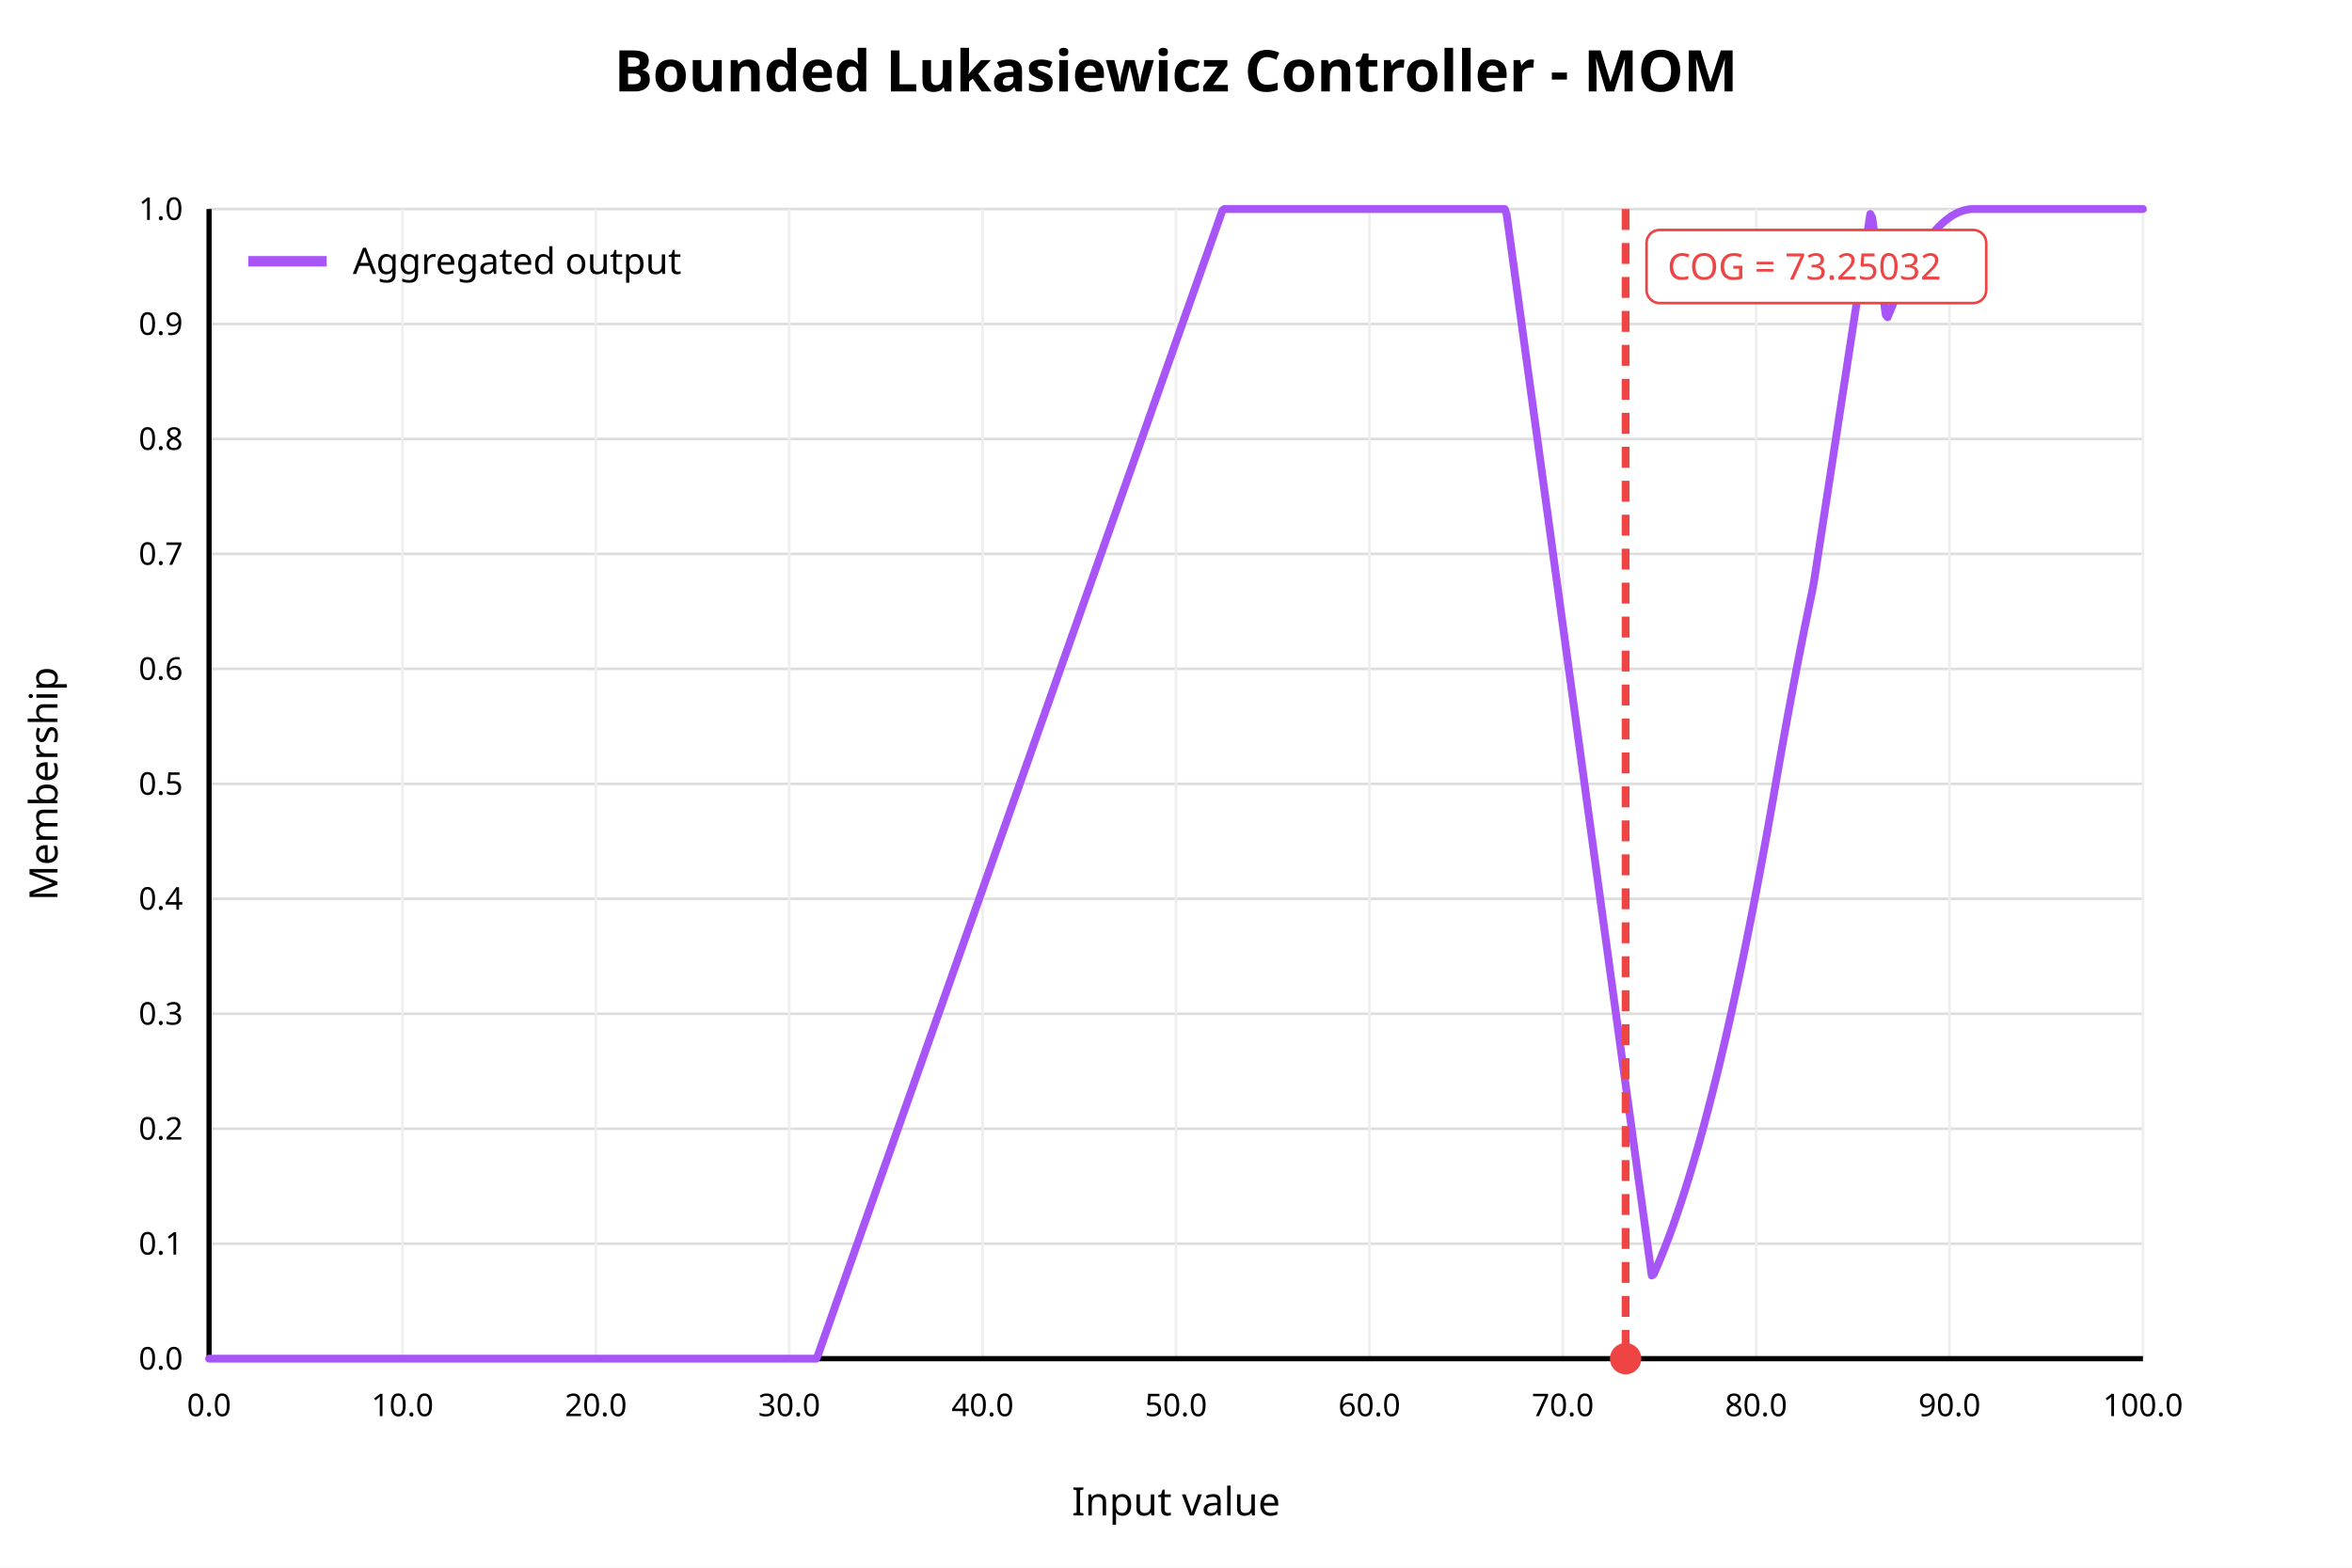
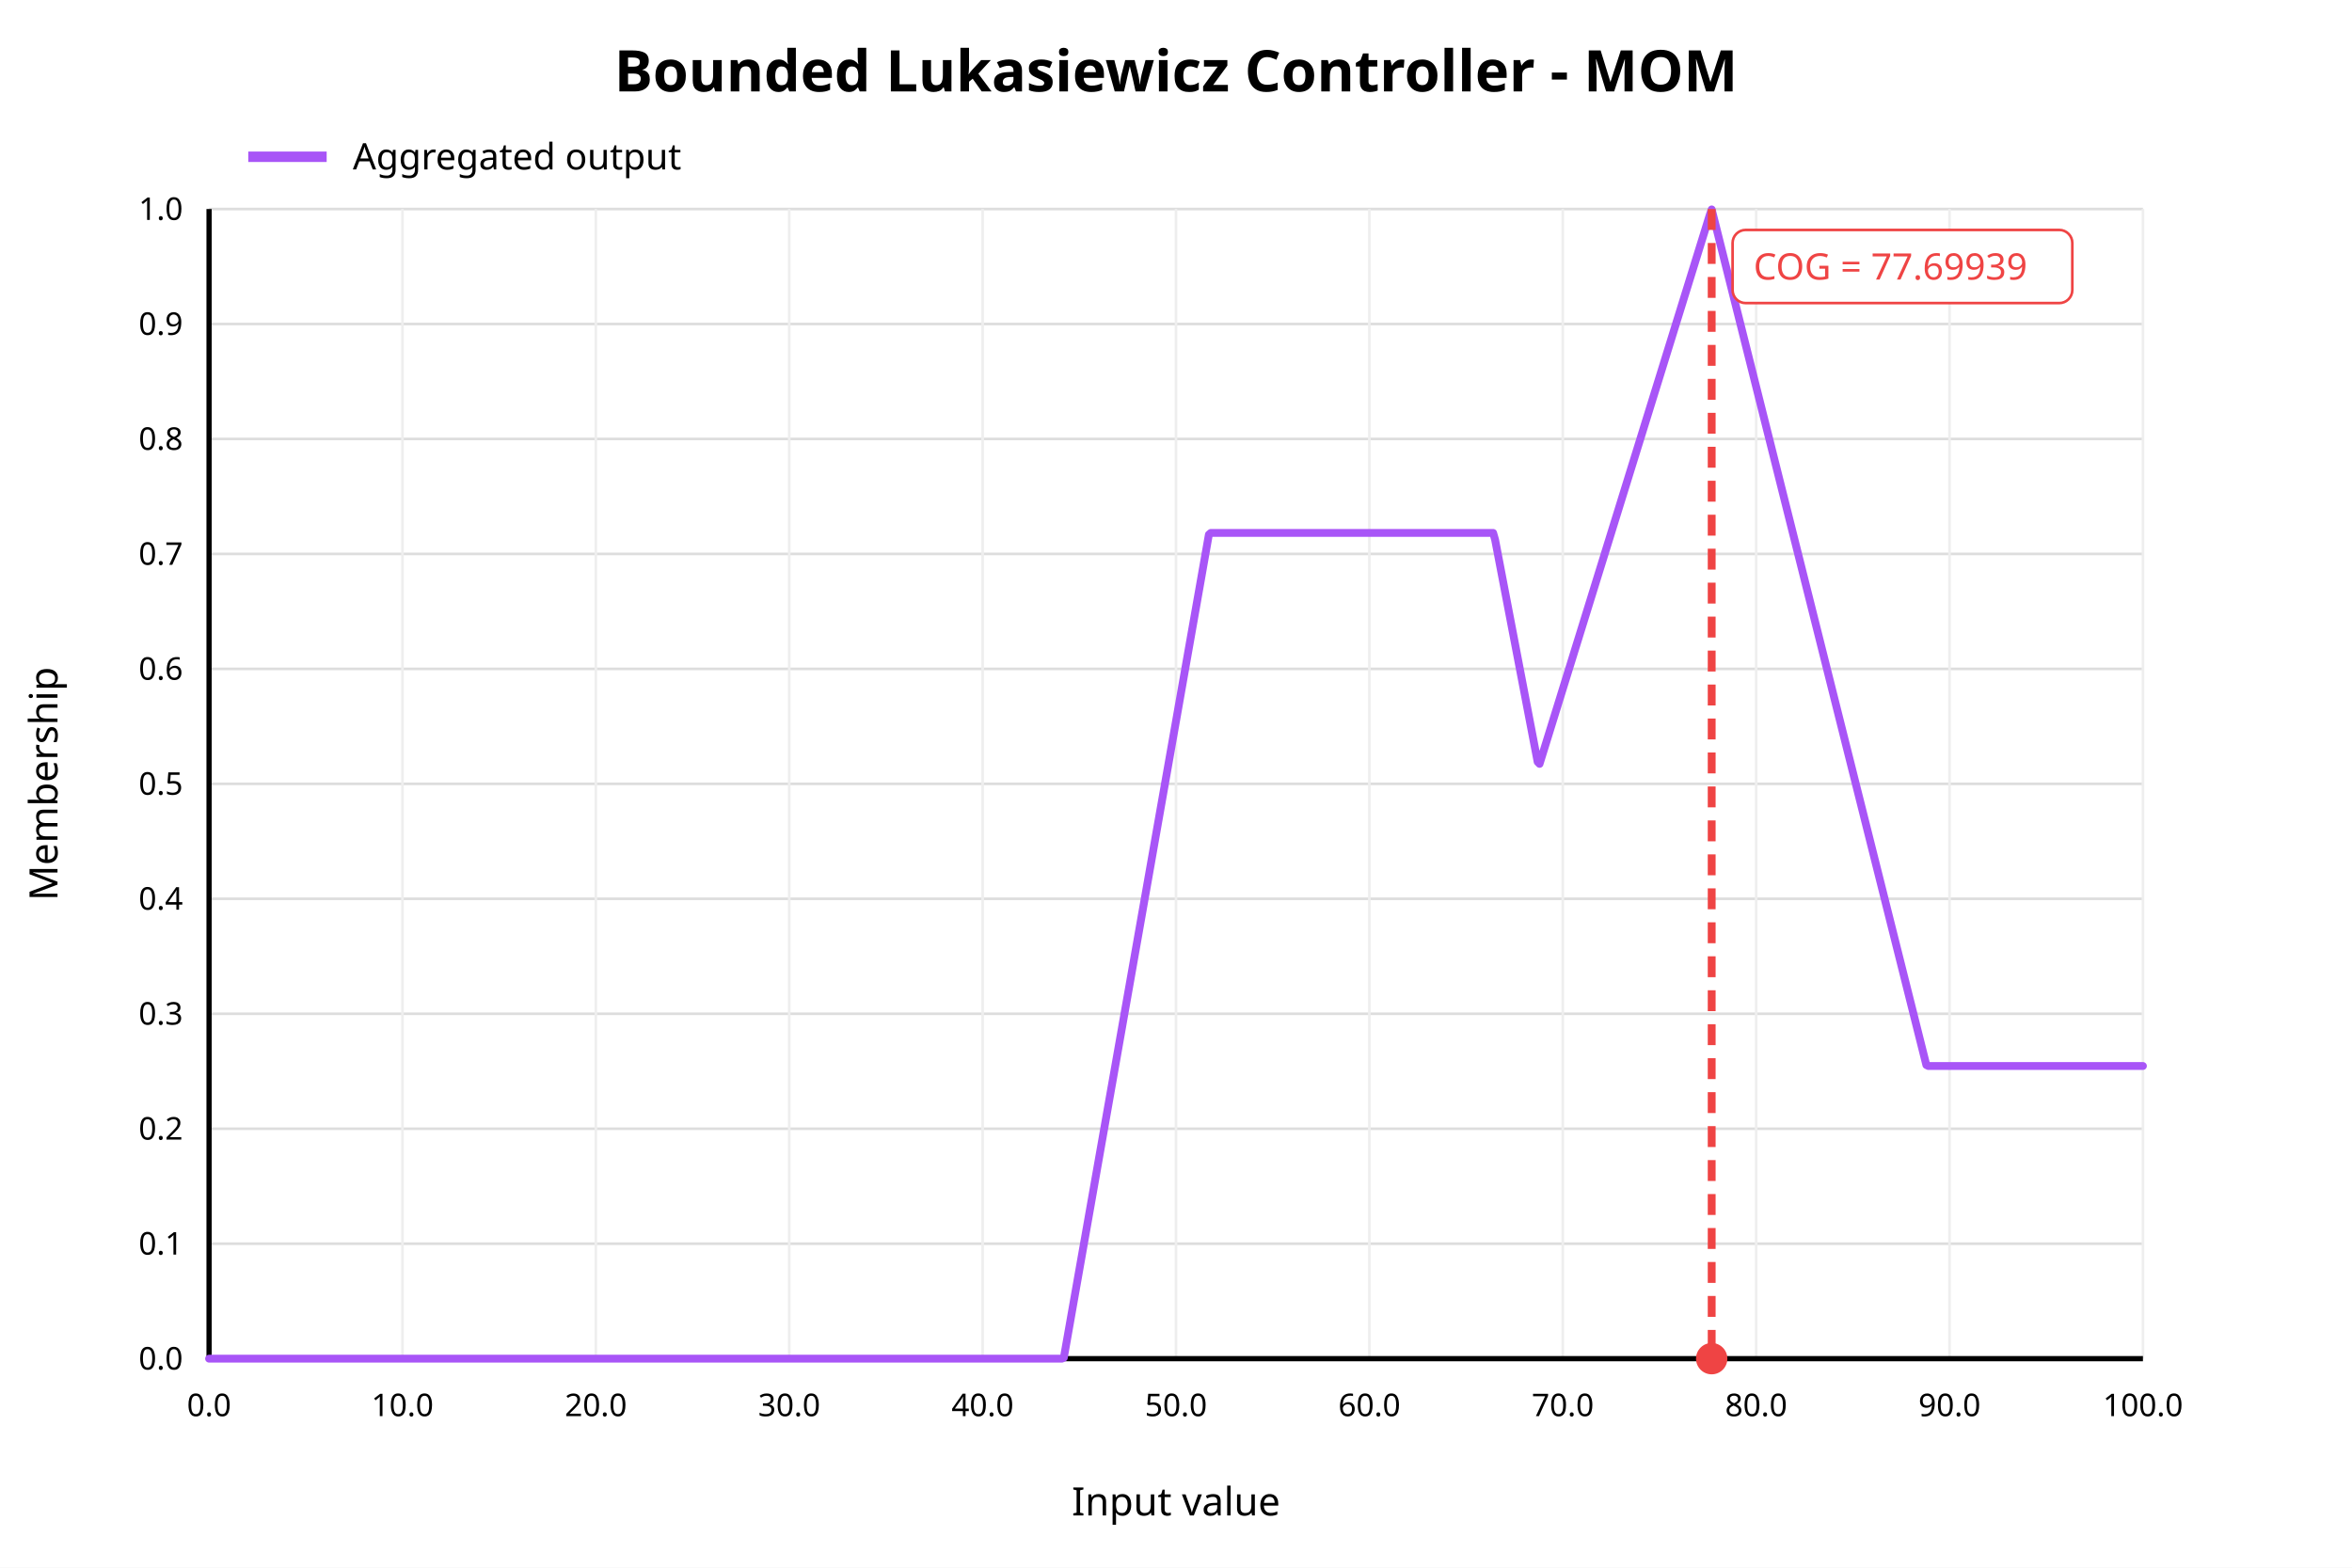
<svg xmlns="http://www.w3.org/2000/svg" width="900" height="600" viewBox="0 0 900 600">
  <rect x="0" y="0" width="900" height="600" fill="white" />
  <text x="450" y="35" text-anchor="middle" font-family="sans-serif" font-size="22" font-weight="bold" fill="black">Bounded Lukasiewicz Controller - MOM</text>
  <line x1="80" y1="520.00" x2="820" y2="520.00" stroke="#dddddd" stroke-width="1" />
  <text x="70" y="520.00" text-anchor="end" dominant-baseline="middle" font-family="sans-serif" font-size="12" fill="black">0.0</text>
  <line x1="80" y1="476.00" x2="820" y2="476.00" stroke="#dddddd" stroke-width="1" />
  <text x="70" y="476.00" text-anchor="end" dominant-baseline="middle" font-family="sans-serif" font-size="12" fill="black">0.1</text>
  <line x1="80" y1="432.00" x2="820" y2="432.00" stroke="#dddddd" stroke-width="1" />
  <text x="70" y="432.00" text-anchor="end" dominant-baseline="middle" font-family="sans-serif" font-size="12" fill="black">0.2</text>
  <line x1="80" y1="388.00" x2="820" y2="388.00" stroke="#dddddd" stroke-width="1" />
  <text x="70" y="388.00" text-anchor="end" dominant-baseline="middle" font-family="sans-serif" font-size="12" fill="black">0.3</text>
  <line x1="80" y1="344.00" x2="820" y2="344.00" stroke="#dddddd" stroke-width="1" />
  <text x="70" y="344.00" text-anchor="end" dominant-baseline="middle" font-family="sans-serif" font-size="12" fill="black">0.4</text>
  <line x1="80" y1="300.00" x2="820" y2="300.00" stroke="#dddddd" stroke-width="1" />
  <text x="70" y="300.00" text-anchor="end" dominant-baseline="middle" font-family="sans-serif" font-size="12" fill="black">0.5</text>
  <line x1="80" y1="256.00" x2="820" y2="256.00" stroke="#dddddd" stroke-width="1" />
  <text x="70" y="256.00" text-anchor="end" dominant-baseline="middle" font-family="sans-serif" font-size="12" fill="black">0.6</text>
  <line x1="80" y1="212.00" x2="820" y2="212.00" stroke="#dddddd" stroke-width="1" />
  <text x="70" y="212.00" text-anchor="end" dominant-baseline="middle" font-family="sans-serif" font-size="12" fill="black">0.7</text>
  <line x1="80" y1="168.00" x2="820" y2="168.00" stroke="#dddddd" stroke-width="1" />
  <text x="70" y="168.00" text-anchor="end" dominant-baseline="middle" font-family="sans-serif" font-size="12" fill="black">0.8</text>
  <line x1="80" y1="124.00" x2="820" y2="124.00" stroke="#dddddd" stroke-width="1" />
  <text x="70" y="124.00" text-anchor="end" dominant-baseline="middle" font-family="sans-serif" font-size="12" fill="black">0.9</text>
  <line x1="80" y1="80.00" x2="820" y2="80.00" stroke="#dddddd" stroke-width="1" />
  <text x="70" y="80.00" text-anchor="end" dominant-baseline="middle" font-family="sans-serif" font-size="12" fill="black">1.0</text>
  <line x1="80.00" y1="80" x2="80.00" y2="520" stroke="#eeeeee" stroke-width="1" />
  <text x="80.00" y="542" text-anchor="middle" font-family="sans-serif" font-size="12" fill="black">0.0</text>
  <line x1="154.00" y1="80" x2="154.00" y2="520" stroke="#eeeeee" stroke-width="1" />
  <text x="154.00" y="542" text-anchor="middle" font-family="sans-serif" font-size="12" fill="black">10.0</text>
  <line x1="228.00" y1="80" x2="228.00" y2="520" stroke="#eeeeee" stroke-width="1" />
  <text x="228.00" y="542" text-anchor="middle" font-family="sans-serif" font-size="12" fill="black">20.0</text>
  <line x1="302.00" y1="80" x2="302.00" y2="520" stroke="#eeeeee" stroke-width="1" />
  <text x="302.00" y="542" text-anchor="middle" font-family="sans-serif" font-size="12" fill="black">30.0</text>
  <line x1="376.00" y1="80" x2="376.00" y2="520" stroke="#eeeeee" stroke-width="1" />
  <text x="376.00" y="542" text-anchor="middle" font-family="sans-serif" font-size="12" fill="black">40.0</text>
  <line x1="450.00" y1="80" x2="450.00" y2="520" stroke="#eeeeee" stroke-width="1" />
  <text x="450.00" y="542" text-anchor="middle" font-family="sans-serif" font-size="12" fill="black">50.0</text>
  <line x1="524.00" y1="80" x2="524.00" y2="520" stroke="#eeeeee" stroke-width="1" />
  <text x="524.00" y="542" text-anchor="middle" font-family="sans-serif" font-size="12" fill="black">60.0</text>
  <line x1="598.00" y1="80" x2="598.00" y2="520" stroke="#eeeeee" stroke-width="1" />
  <text x="598.00" y="542" text-anchor="middle" font-family="sans-serif" font-size="12" fill="black">70.0</text>
  <line x1="672.00" y1="80" x2="672.00" y2="520" stroke="#eeeeee" stroke-width="1" />
  <text x="672.00" y="542" text-anchor="middle" font-family="sans-serif" font-size="12" fill="black">80.0</text>
  <line x1="746.00" y1="80" x2="746.00" y2="520" stroke="#eeeeee" stroke-width="1" />
  <text x="746.00" y="542" text-anchor="middle" font-family="sans-serif" font-size="12" fill="black">90.0</text>
  <line x1="820.00" y1="80" x2="820.00" y2="520" stroke="#eeeeee" stroke-width="1" />
  <text x="820.00" y="542" text-anchor="middle" font-family="sans-serif" font-size="12" fill="black">100.0</text>
  <line x1="80" y1="520" x2="820" y2="520" stroke="black" stroke-width="2" />
  <line x1="80" y1="80" x2="80" y2="520" stroke="black" stroke-width="2" />
  <text x="450" y="580" text-anchor="middle" font-family="sans-serif" font-size="15" fill="black">Input value</text>
  <text x="22" y="300" text-anchor="middle" font-family="sans-serif" font-size="15" fill="black" transform="rotate(-90 22 300)">Membership</text>
-   <polyline fill="none" stroke="#a855f7" stroke-width="3" stroke-linejoin="round" stroke-linecap="round" points="80.00,520.00 80.74,520.00 81.48,520.00 82.22,520.00 82.96,520.00 83.70,520.00 84.44,520.00 85.18,520.00 85.92,520.00 86.66,520.00 87.40,520.00 88.14,520.00 88.88,520.00 89.62,520.00 90.36,520.00 91.10,520.00 91.84,520.00 92.58,520.00 93.32,520.00 94.06,520.00 94.80,520.00 95.54,520.00 96.28,520.00 97.02,520.00 97.76,520.00 98.50,520.00 99.24,520.00 99.98,520.00 100.72,520.00 101.46,520.00 102.20,520.00 102.94,520.00 103.68,520.00 104.42,520.00 105.16,520.00 105.90,520.00 106.64,520.00 107.38,520.00 108.12,520.00 108.86,520.00 109.60,520.00 110.34,520.00 111.08,520.00 111.82,520.00 112.56,520.00 113.30,520.00 114.04,520.00 114.78,520.00 115.52,520.00 116.26,520.00 117.00,520.00 117.74,520.00 118.48,520.00 119.22,520.00 119.96,520.00 120.70,520.00 121.44,520.00 122.18,520.00 122.92,520.00 123.66,520.00 124.40,520.00 125.14,520.00 125.88,520.00 126.62,520.00 127.36,520.00 128.10,520.00 128.84,520.00 129.58,520.00 130.32,520.00 131.06,520.00 131.80,520.00 132.54,520.00 133.28,520.00 134.02,520.00 134.76,520.00 135.50,520.00 136.24,520.00 136.98,520.00 137.72,520.00 138.46,520.00 139.20,520.00 139.94,520.00 140.68,520.00 141.42,520.00 142.16,520.00 142.90,520.00 143.64,520.00 144.38,520.00 145.12,520.00 145.86,520.00 146.60,520.00 147.34,520.00 148.08,520.00 148.82,520.00 149.56,520.00 150.30,520.00 151.04,520.00 151.78,520.00 152.52,520.00 153.26,520.00 154.00,520.00 154.74,520.00 155.48,520.00 156.22,520.00 156.96,520.00 157.70,520.00 158.44,520.00 159.18,520.00 159.92,520.00 160.66,520.00 161.40,520.00 162.14,520.00 162.88,520.00 163.62,520.00 164.36,520.00 165.10,520.00 165.84,520.00 166.58,520.00 167.32,520.00 168.06,520.00 168.80,520.00 169.54,520.00 170.28,520.00 171.02,520.00 171.76,520.00 172.50,520.00 173.24,520.00 173.98,520.00 174.72,520.00 175.46,520.00 176.20,520.00 176.94,520.00 177.68,520.00 178.42,520.00 179.16,520.00 179.90,520.00 180.64,520.00 181.38,520.00 182.12,520.00 182.86,520.00 183.60,520.00 184.34,520.00 185.08,520.00 185.82,520.00 186.56,520.00 187.30,520.00 188.04,520.00 188.78,520.00 189.52,520.00 190.26,520.00 191.00,520.00 191.74,520.00 192.48,520.00 193.22,520.00 193.96,520.00 194.70,520.00 195.44,520.00 196.18,520.00 196.92,520.00 197.66,520.00 198.40,520.00 199.14,520.00 199.88,520.00 200.62,520.00 201.36,520.00 202.10,520.00 202.84,520.00 203.58,520.00 204.32,520.00 205.06,520.00 205.80,520.00 206.54,520.00 207.28,520.00 208.02,520.00 208.76,520.00 209.50,520.00 210.24,520.00 210.98,520.00 211.72,520.00 212.46,520.00 213.20,520.00 213.94,520.00 214.68,520.00 215.42,520.00 216.16,520.00 216.90,520.00 217.64,520.00 218.38,520.00 219.12,520.00 219.86,520.00 220.60,520.00 221.34,520.00 222.08,520.00 222.82,520.00 223.56,520.00 224.30,520.00 225.04,520.00 225.78,520.00 226.52,520.00 227.26,520.00 228.00,520.00 228.74,520.00 229.48,520.00 230.22,520.00 230.96,520.00 231.70,520.00 232.44,520.00 233.18,520.00 233.92,520.00 234.66,520.00 235.40,520.00 236.14,520.00 236.88,520.00 237.62,520.00 238.36,520.00 239.10,520.00 239.84,520.00 240.58,520.00 241.32,520.00 242.06,520.00 242.80,520.00 243.54,520.00 244.28,520.00 245.02,520.00 245.76,520.00 246.50,520.00 247.24,520.00 247.98,520.00 248.72,520.00 249.46,520.00 250.20,520.00 250.94,520.00 251.68,520.00 252.42,520.00 253.16,520.00 253.90,520.00 254.64,520.00 255.38,520.00 256.12,520.00 256.86,520.00 257.60,520.00 258.34,520.00 259.08,520.00 259.82,520.00 260.56,520.00 261.30,520.00 262.04,520.00 262.78,520.00 263.52,520.00 264.26,520.00 265.00,520.00 265.74,520.00 266.48,520.00 267.22,520.00 267.96,520.00 268.70,520.00 269.44,520.00 270.18,520.00 270.92,520.00 271.66,520.00 272.40,520.00 273.14,520.00 273.88,520.00 274.62,520.00 275.36,520.00 276.10,520.00 276.84,520.00 277.58,520.00 278.32,520.00 279.06,520.00 279.80,520.00 280.54,520.00 281.28,520.00 282.02,520.00 282.76,520.00 283.50,520.00 284.24,520.00 284.98,520.00 285.72,520.00 286.46,520.00 287.20,520.00 287.94,520.00 288.68,520.00 289.42,520.00 290.16,520.00 290.90,520.00 291.64,520.00 292.38,520.00 293.12,520.00 293.86,520.00 294.60,520.00 295.34,520.00 296.08,520.00 296.82,520.00 297.56,520.00 298.30,520.00 299.04,520.00 299.78,520.00 300.52,520.00 301.26,520.00 302.00,520.00 302.74,520.00 303.48,520.00 304.22,520.00 304.96,520.00 305.70,520.00 306.44,520.00 307.18,520.00 307.92,520.00 308.66,520.00 309.40,520.00 310.14,520.00 310.88,520.00 311.62,520.00 312.36,520.00 313.10,518.34 313.84,516.24 314.58,514.15 315.32,512.05 316.06,509.96 316.80,507.86 317.54,505.77 318.28,503.67 319.02,501.58 319.76,499.48 320.50,497.39 321.24,495.29 321.98,493.20 322.72,491.11 323.46,489.01 324.20,486.92 324.94,484.82 325.68,482.73 326.42,480.63 327.16,478.54 327.90,476.44 328.64,474.35 329.38,472.25 330.12,470.16 330.86,468.06 331.60,465.97 332.34,463.87 333.08,461.78 333.82,459.68 334.56,457.59 335.30,455.50 336.04,453.40 336.78,451.31 337.52,449.21 338.26,447.12 339.00,445.02 339.74,442.93 340.48,440.83 341.22,438.74 341.96,436.64 342.70,434.55 343.44,432.45 344.18,430.36 344.92,428.26 345.66,426.17 346.40,424.07 347.14,421.98 347.88,419.89 348.62,417.79 349.36,415.70 350.10,413.60 350.84,411.51 351.58,409.41 352.32,407.32 353.06,405.22 353.80,403.13 354.54,401.03 355.28,398.94 356.02,396.84 356.76,394.75 357.50,392.65 358.24,390.56 358.98,388.46 359.72,386.37 360.46,384.28 361.20,382.18 361.94,380.09 362.68,377.99 363.42,375.90 364.16,373.80 364.90,371.71 365.64,369.61 366.38,367.52 367.12,365.42 367.86,363.33 368.60,361.23 369.34,359.14 370.08,357.04 370.82,354.95 371.56,352.85 372.30,350.76 373.04,348.67 373.78,346.57 374.52,344.48 375.26,342.38 376.00,340.29 376.74,338.19 377.48,336.10 378.22,334.00 378.96,331.91 379.70,329.81 380.44,327.72 381.18,325.62 381.92,323.53 382.66,321.43 383.40,319.34 384.14,317.24 384.88,315.15 385.62,313.05 386.36,310.96 387.10,308.87 387.84,306.77 388.58,304.68 389.32,302.58 390.06,300.49 390.80,298.39 391.54,296.30 392.28,294.20 393.02,292.11 393.76,290.01 394.50,287.92 395.24,285.82 395.98,283.73 396.72,281.63 397.46,279.54 398.20,277.44 398.94,275.35 399.68,273.26 400.42,271.16 401.16,269.07 401.90,266.97 402.64,264.88 403.38,262.78 404.12,260.69 404.86,258.59 405.60,256.50 406.34,254.40 407.08,252.31 407.82,250.21 408.56,248.12 409.30,246.02 410.04,243.93 410.78,241.83 411.52,239.74 412.26,237.65 413.00,235.55 413.74,233.46 414.48,231.36 415.22,229.27 415.96,227.17 416.70,225.08 417.44,222.98 418.18,220.89 418.92,218.79 419.66,216.70 420.40,214.60 421.14,212.51 421.88,210.41 422.62,208.32 423.36,206.22 424.10,204.13 424.84,202.04 425.58,199.94 426.32,197.85 427.06,195.75 427.80,193.66 428.54,191.56 429.28,189.47 430.02,187.37 430.76,185.28 431.50,183.18 432.24,181.09 432.98,178.99 433.72,176.90 434.46,174.80 435.20,172.71 435.94,170.61 436.68,168.52 437.42,166.43 438.16,164.33 438.90,162.24 439.64,160.14 440.38,158.05 441.12,155.95 441.86,153.86 442.60,151.76 443.34,149.67 444.08,147.57 444.82,145.48 445.56,143.38 446.30,141.29 447.04,139.19 447.78,137.10 448.52,135.00 449.26,132.91 450.00,130.82 450.74,128.72 451.48,126.63 452.22,124.53 452.96,122.44 453.70,120.34 454.44,118.25 455.18,116.15 455.92,114.06 456.66,111.96 457.40,109.87 458.14,107.77 458.88,105.68 459.62,103.58 460.36,101.49 461.10,99.39 461.84,97.30 462.58,95.20 463.32,93.11 464.06,91.02 464.80,88.92 465.54,86.83 466.28,84.73 467.02,82.64 467.76,80.54 468.50,80.00 469.24,80.00 469.98,80.00 470.72,80.00 471.46,80.00 472.20,80.00 472.94,80.00 473.68,80.00 474.42,80.00 475.16,80.00 475.90,80.00 476.64,80.00 477.38,80.00 478.12,80.00 478.86,80.00 479.60,80.00 480.34,80.00 481.08,80.00 481.82,80.00 482.56,80.00 483.30,80.00 484.04,80.00 484.78,80.00 485.52,80.00 486.26,80.00 487.00,80.00 487.74,80.00 488.48,80.00 489.22,80.00 489.96,80.00 490.70,80.00 491.44,80.00 492.18,80.00 492.92,80.00 493.66,80.00 494.40,80.00 495.14,80.00 495.88,80.00 496.62,80.00 497.36,80.00 498.10,80.00 498.84,80.00 499.58,80.00 500.32,80.00 501.06,80.00 501.80,80.00 502.54,80.00 503.28,80.00 504.02,80.00 504.76,80.00 505.50,80.00 506.24,80.00 506.98,80.00 507.72,80.00 508.46,80.00 509.20,80.00 509.94,80.00 510.68,80.00 511.42,80.00 512.16,80.00 512.90,80.00 513.64,80.00 514.38,80.00 515.12,80.00 515.86,80.00 516.60,80.00 517.34,80.00 518.08,80.00 518.82,80.00 519.56,80.00 520.30,80.00 521.04,80.00 521.78,80.00 522.52,80.00 523.26,80.00 524.00,80.00 524.74,80.00 525.48,80.00 526.22,80.00 526.96,80.00 527.70,80.00 528.44,80.00 529.18,80.00 529.92,80.00 530.66,80.00 531.40,80.00 532.14,80.00 532.88,80.00 533.62,80.00 534.36,80.00 535.10,80.00 535.84,80.00 536.58,80.00 537.32,80.00 538.06,80.00 538.80,80.00 539.54,80.00 540.28,80.00 541.02,80.00 541.76,80.00 542.50,80.00 543.24,80.00 543.98,80.00 544.72,80.00 545.46,80.00 546.20,80.00 546.94,80.00 547.68,80.00 548.42,80.00 549.16,80.00 549.90,80.00 550.64,80.00 551.38,80.00 552.12,80.00 552.86,80.00 553.60,80.00 554.34,80.00 555.08,80.00 555.82,80.00 556.56,80.00 557.30,80.00 558.04,80.00 558.78,80.00 559.52,80.00 560.26,80.00 561.00,80.00 561.74,80.00 562.48,80.00 563.22,80.00 563.96,80.00 564.70,80.00 565.44,80.00 566.18,80.00 566.92,80.00 567.66,80.00 568.40,80.00 569.14,80.00 569.88,80.00 570.62,80.00 571.36,80.00 572.10,80.00 572.84,80.00 573.58,80.00 574.32,80.00 575.06,80.00 575.80,80.00 576.54,82.15 577.28,87.56 578.02,92.98 578.76,98.39 579.50,103.80 580.24,109.22 580.98,114.63 581.72,120.04 582.46,125.46 583.20,130.87 583.94,136.28 584.68,141.70 585.42,147.11 586.16,152.53 586.90,157.94 587.64,163.35 588.38,168.77 589.12,174.18 589.86,179.59 590.60,185.01 591.34,190.42 592.08,195.84 592.82,201.25 593.56,206.66 594.30,212.08 595.04,217.49 595.78,222.90 596.52,228.32 597.26,233.73 598.00,239.14 598.74,244.56 599.48,249.97 600.22,255.39 600.96,260.80 601.70,266.21 602.44,271.63 603.18,277.04 603.92,282.45 604.66,287.87 605.40,293.28 606.14,298.69 606.88,304.11 607.62,309.52 608.36,314.94 609.10,320.35 609.84,325.76 610.58,331.18 611.32,336.59 612.06,342.00 612.80,347.42 613.54,352.83 614.28,358.24 615.02,363.66 615.76,369.07 616.50,374.49 617.24,379.90 617.98,385.31 618.72,390.73 619.46,396.14 620.20,401.55 620.94,406.97 621.68,412.38 622.42,417.80 623.16,423.21 623.90,428.62 624.64,434.04 625.38,439.45 626.12,444.86 626.86,450.28 627.60,455.69 628.34,461.10 629.08,466.52 629.82,471.93 630.56,477.35 631.30,482.76 632.04,488.17 632.78,487.70 633.52,486.03 634.26,484.32 635.00,482.57 635.74,480.77 636.48,478.94 637.22,477.06 637.96,475.13 638.70,473.17 639.44,471.17 640.18,469.12 640.92,467.03 641.66,464.90 642.40,462.72 643.14,460.51 643.88,458.25 644.62,455.95 645.36,453.61 646.10,451.22 646.84,448.80 647.58,446.33 648.32,443.82 649.06,441.26 649.80,438.67 650.54,436.03 651.28,433.36 652.02,430.64 652.76,427.87 653.50,425.07 654.24,422.22 654.98,419.33 655.72,416.40 656.46,413.43 657.20,410.41 657.94,407.36 658.68,404.26 659.42,401.12 660.16,397.93 660.90,394.71 661.64,391.44 662.38,388.13 663.12,384.78 663.86,381.39 664.60,377.95 665.34,374.47 666.08,370.95 666.82,367.39 667.56,363.79 668.30,360.14 669.04,356.46 669.78,352.73 670.52,348.95 671.26,345.14 672.00,341.28 672.74,337.39 673.48,333.45 674.22,329.46 674.96,325.44 675.70,321.37 676.44,317.26 677.18,313.11 677.92,308.92 678.66,304.69 679.40,300.41 680.14,296.13 680.88,291.88 681.62,287.68 682.36,283.53 683.10,279.41 683.84,275.33 684.58,271.30 685.32,267.31 686.06,263.36 686.80,259.46 687.54,255.59 688.28,251.77 689.02,247.99 689.76,244.25 690.50,240.56 691.24,236.90 691.98,233.29 692.72,229.72 693.46,226.20 694.20,222.13 694.94,217.30 695.68,212.46 696.42,207.63 697.16,202.79 697.90,197.96 698.64,193.12 699.38,188.29 700.12,183.45 700.86,178.61 701.60,173.78 702.34,168.94 703.08,164.11 703.82,159.27 704.56,154.44 705.30,149.60 706.04,144.77 706.78,139.93 707.52,135.09 708.26,130.26 709.00,125.42 709.74,120.59 710.48,115.75 711.22,110.92 711.96,106.08 712.70,101.25 713.44,96.41 714.18,91.57 714.92,86.74 715.66,81.90 716.40,83.23 717.14,88.55 717.88,93.88 718.62,99.20 719.36,104.53 720.10,109.85 720.84,115.18 721.58,120.50 722.32,121.42 723.06,119.57 723.80,117.77 724.54,116.01 725.28,114.29 726.02,112.61 726.76,110.98 727.50,109.39 728.24,107.83 728.98,106.33 729.72,104.86 730.46,103.43 731.20,102.05 731.94,100.71 732.68,99.41 733.42,98.15 734.16,96.94 734.90,95.77 735.64,94.64 736.38,93.55 737.12,92.50 737.86,91.50 738.60,90.53 739.34,89.61 740.08,88.74 740.82,87.90 741.56,87.11 742.30,86.35 743.04,85.64 743.78,84.98 744.52,84.35 745.26,83.77 746.00,83.22 746.74,82.72 747.48,82.27 748.22,81.85 748.96,81.48 749.70,81.15 750.44,80.86 751.18,80.61 751.92,80.40 752.66,80.24 753.40,80.12 754.14,80.04 754.88,80.00 755.62,80.00 756.36,80.00 757.10,80.00 757.84,80.00 758.58,80.00 759.32,80.00 760.06,80.00 760.80,80.00 761.54,80.00 762.28,80.00 763.02,80.00 763.76,80.00 764.50,80.00 765.24,80.00 765.98,80.00 766.72,80.00 767.46,80.00 768.20,80.00 768.94,80.00 769.68,80.00 770.42,80.00 771.16,80.00 771.90,80.00 772.64,80.00 773.38,80.00 774.12,80.00 774.86,80.00 775.60,80.00 776.34,80.00 777.08,80.00 777.82,80.00 778.56,80.00 779.30,80.00 780.04,80.00 780.78,80.00 781.52,80.00 782.26,80.00 783.00,80.00 783.74,80.00 784.48,80.00 785.22,80.00 785.96,80.00 786.70,80.00 787.44,80.00 788.18,80.00 788.92,80.00 789.66,80.00 790.40,80.00 791.14,80.00 791.88,80.00 792.62,80.00 793.36,80.00 794.10,80.00 794.84,80.00 795.58,80.00 796.32,80.00 797.06,80.00 797.80,80.00 798.54,80.00 799.28,80.00 800.02,80.00 800.76,80.00 801.50,80.00 802.24,80.00 802.98,80.00 803.72,80.00 804.46,80.00 805.20,80.00 805.94,80.00 806.68,80.00 807.42,80.00 808.16,80.00 808.90,80.00 809.64,80.00 810.38,80.00 811.12,80.00 811.86,80.00 812.60,80.00 813.34,80.00 814.08,80.00 814.82,80.00 815.56,80.00 816.30,80.00 817.04,80.00 817.78,80.00 818.52,80.00 819.26,80.00 820.00,80.00" />
-   <line x1="622.05" y1="80" x2="622.05" y2="520" stroke="#ef4444" stroke-width="3" stroke-dasharray="8 5" />
-   <circle cx="622.05" cy="520" r="6" fill="#ef4444" />
-   <rect x="630.05" y="88" width="130" height="28" rx="5" fill="white" stroke="#ef4444" />
-   <text x="638.05" y="107" font-family="sans-serif" font-size="14" fill="#ef4444">COG = 73.25032</text>
-   <line x1="95" y1="100" x2="125" y2="100" stroke="#a855f7" stroke-width="4" />
-   <text x="135" y="100" dominant-baseline="middle" font-family="sans-serif" font-size="14" fill="black">Aggregated output</text>
+   <polyline fill="none" stroke="#a855f7" stroke-width="3" stroke-linejoin="round" stroke-linecap="round" points="80.00,520.00 80.74,520.00 81.48,520.00 82.22,520.00 82.96,520.00 83.70,520.00 84.44,520.00 85.18,520.00 85.92,520.00 86.66,520.00 87.40,520.00 88.14,520.00 88.88,520.00 89.62,520.00 90.36,520.00 91.10,520.00 91.84,520.00 92.58,520.00 93.32,520.00 94.06,520.00 94.80,520.00 95.54,520.00 96.28,520.00 97.02,520.00 97.76,520.00 98.50,520.00 99.24,520.00 99.98,520.00 100.72,520.00 101.46,520.00 102.20,520.00 102.94,520.00 103.68,520.00 104.42,520.00 105.16,520.00 105.90,520.00 106.64,520.00 107.38,520.00 108.12,520.00 108.86,520.00 109.60,520.00 110.34,520.00 111.08,520.00 111.82,520.00 112.56,520.00 113.30,520.00 114.04,520.00 114.78,520.00 115.52,520.00 116.26,520.00 117.00,520.00 117.74,520.00 118.48,520.00 119.22,520.00 119.96,520.00 120.70,520.00 121.44,520.00 122.18,520.00 122.92,520.00 123.66,520.00 124.40,520.00 125.14,520.00 125.88,520.00 126.62,520.00 127.36,520.00 128.10,520.00 128.84,520.00 129.58,520.00 130.32,520.00 131.06,520.00 131.80,520.00 132.54,520.00 133.28,520.00 134.02,520.00 134.76,520.00 135.50,520.00 136.24,520.00 136.98,520.00 137.72,520.00 138.46,520.00 139.20,520.00 139.94,520.00 140.68,520.00 141.42,520.00 142.16,520.00 142.90,520.00 143.64,520.00 144.38,520.00 145.12,520.00 145.86,520.00 146.60,520.00 147.34,520.00 148.08,520.00 148.82,520.00 149.56,520.00 150.30,520.00 151.04,520.00 151.78,520.00 152.52,520.00 153.26,520.00 154.00,520.00 154.74,520.00 155.48,520.00 156.22,520.00 156.96,520.00 157.70,520.00 158.44,520.00 159.18,520.00 159.92,520.00 160.66,520.00 161.40,520.00 162.14,520.00 162.88,520.00 163.62,520.00 164.36,520.00 165.10,520.00 165.84,520.00 166.58,520.00 167.32,520.00 168.06,520.00 168.80,520.00 169.54,520.00 170.28,520.00 171.02,520.00 171.76,520.00 172.50,520.00 173.24,520.00 173.98,520.00 174.72,520.00 175.46,520.00 176.20,520.00 176.94,520.00 177.68,520.00 178.42,520.00 179.16,520.00 179.90,520.00 180.64,520.00 181.38,520.00 182.12,520.00 182.86,520.00 183.60,520.00 184.34,520.00 185.08,520.00 185.82,520.00 186.56,520.00 187.30,520.00 188.04,520.00 188.78,520.00 189.52,520.00 190.26,520.00 191.00,520.00 191.74,520.00 192.48,520.00 193.22,520.00 193.96,520.00 194.70,520.00 195.44,520.00 196.18,520.00 196.92,520.00 197.66,520.00 198.40,520.00 199.14,520.00 199.88,520.00 200.62,520.00 201.36,520.00 202.10,520.00 202.84,520.00 203.58,520.00 204.32,520.00 205.06,520.00 205.80,520.00 206.54,520.00 207.28,520.00 208.02,520.00 208.76,520.00 209.50,520.00 210.24,520.00 210.98,520.00 211.72,520.00 212.46,520.00 213.20,520.00 213.94,520.00 214.68,520.00 215.42,520.00 216.16,520.00 216.90,520.00 217.64,520.00 218.38,520.00 219.12,520.00 219.86,520.00 220.60,520.00 221.34,520.00 222.08,520.00 222.82,520.00 223.56,520.00 224.30,520.00 225.04,520.00 225.78,520.00 226.52,520.00 227.26,520.00 228.00,520.00 228.74,520.00 229.48,520.00 230.22,520.00 230.96,520.00 231.70,520.00 232.44,520.00 233.18,520.00 233.92,520.00 234.66,520.00 235.40,520.00 236.14,520.00 236.88,520.00 237.62,520.00 238.36,520.00 239.10,520.00 239.84,520.00 240.58,520.00 241.32,520.00 242.06,520.00 242.80,520.00 243.54,520.00 244.28,520.00 245.02,520.00 245.76,520.00 246.50,520.00 247.24,520.00 247.98,520.00 248.72,520.00 249.46,520.00 250.20,520.00 250.94,520.00 251.68,520.00 252.42,520.00 253.16,520.00 253.90,520.00 254.64,520.00 255.38,520.00 256.12,520.00 256.86,520.00 257.60,520.00 258.34,520.00 259.08,520.00 259.82,520.00 260.56,520.00 261.30,520.00 262.04,520.00 262.78,520.00 263.52,520.00 264.26,520.00 265.00,520.00 265.74,520.00 266.48,520.00 267.22,520.00 267.96,520.00 268.70,520.00 269.44,520.00 270.18,520.00 270.92,520.00 271.66,520.00 272.40,520.00 273.14,520.00 273.88,520.00 274.62,520.00 275.36,520.00 276.10,520.00 276.84,520.00 277.58,520.00 278.32,520.00 279.06,520.00 279.80,520.00 280.54,520.00 281.28,520.00 282.02,520.00 282.76,520.00 283.50,520.00 284.24,520.00 284.98,520.00 285.72,520.00 286.46,520.00 287.20,520.00 287.94,520.00 288.68,520.00 289.42,520.00 290.16,520.00 290.90,520.00 291.64,520.00 292.38,520.00 293.12,520.00 293.86,520.00 294.60,520.00 295.34,520.00 296.08,520.00 296.82,520.00 297.56,520.00 298.30,520.00 299.04,520.00 299.78,520.00 300.52,520.00 301.26,520.00 302.00,520.00 302.74,520.00 303.48,520.00 304.22,520.00 304.96,520.00 305.70,520.00 306.44,520.00 307.18,520.00 307.92,520.00 308.66,520.00 309.40,520.00 310.14,520.00 310.88,520.00 311.62,520.00 312.36,520.00 313.10,520.00 313.84,520.00 314.58,520.00 315.32,520.00 316.06,520.00 316.80,520.00 317.54,520.00 318.28,520.00 319.02,520.00 319.76,520.00 320.50,520.00 321.24,520.00 321.98,520.00 322.72,520.00 323.46,520.00 324.20,520.00 324.94,520.00 325.68,520.00 326.42,520.00 327.16,520.00 327.90,520.00 328.64,520.00 329.38,520.00 330.12,520.00 330.86,520.00 331.60,520.00 332.34,520.00 333.08,520.00 333.82,520.00 334.56,520.00 335.30,520.00 336.04,520.00 336.78,520.00 337.52,520.00 338.26,520.00 339.00,520.00 339.74,520.00 340.48,520.00 341.22,520.00 341.96,520.00 342.70,520.00 343.44,520.00 344.18,520.00 344.92,520.00 345.66,520.00 346.40,520.00 347.14,520.00 347.88,520.00 348.62,520.00 349.36,520.00 350.10,520.00 350.84,520.00 351.58,520.00 352.32,520.00 353.06,520.00 353.80,520.00 354.54,520.00 355.28,520.00 356.02,520.00 356.76,520.00 357.50,520.00 358.24,520.00 358.98,520.00 359.72,520.00 360.46,520.00 361.20,520.00 361.94,520.00 362.68,520.00 363.42,520.00 364.16,520.00 364.90,520.00 365.64,520.00 366.38,520.00 367.12,520.00 367.86,520.00 368.60,520.00 369.34,520.00 370.08,520.00 370.82,520.00 371.56,520.00 372.30,520.00 373.04,520.00 373.78,520.00 374.52,520.00 375.26,520.00 376.00,520.00 376.74,520.00 377.48,520.00 378.22,520.00 378.96,520.00 379.70,520.00 380.44,520.00 381.18,520.00 381.92,520.00 382.66,520.00 383.40,520.00 384.14,520.00 384.88,520.00 385.62,520.00 386.36,520.00 387.10,520.00 387.84,520.00 388.58,520.00 389.32,520.00 390.06,520.00 390.80,520.00 391.54,520.00 392.28,520.00 393.02,520.00 393.76,520.00 394.50,520.00 395.24,520.00 395.98,520.00 396.72,520.00 397.46,520.00 398.20,520.00 398.94,520.00 399.68,520.00 400.42,520.00 401.16,520.00 401.90,520.00 402.64,520.00 403.38,520.00 404.12,520.00 404.86,520.00 405.60,520.00 406.34,520.00 407.08,519.64 407.82,515.43 408.56,511.23 409.30,507.03 410.04,502.83 410.78,498.63 411.52,494.43 412.26,490.23 413.00,486.03 413.74,481.83 414.48,477.63 415.22,473.43 415.96,469.23 416.70,465.03 417.44,460.83 418.18,456.63 418.92,452.42 419.66,448.22 420.40,444.02 421.14,439.82 421.88,435.62 422.62,431.42 423.36,427.22 424.10,423.02 424.84,418.82 425.58,414.62 426.32,410.42 427.06,406.22 427.80,402.02 428.54,397.82 429.28,393.62 430.02,389.41 430.76,385.21 431.50,381.01 432.24,376.81 432.98,372.61 433.72,368.41 434.46,364.21 435.20,360.01 435.94,355.81 436.68,351.61 437.42,347.41 438.16,343.21 438.90,339.01 439.64,334.81 440.38,330.61 441.12,326.40 441.86,322.20 442.60,318.00 443.34,313.80 444.08,309.60 444.82,305.40 445.56,301.20 446.30,297.00 447.04,292.80 447.78,288.60 448.52,284.40 449.26,280.20 450.00,276.00 450.74,271.80 451.48,267.60 452.22,263.40 452.96,259.19 453.70,254.99 454.44,250.79 455.18,246.59 455.92,242.39 456.66,238.19 457.40,233.99 458.14,229.79 458.88,225.59 459.62,221.39 460.36,217.19 461.10,212.99 461.84,208.79 462.58,204.59 463.32,203.96 464.06,203.96 464.80,203.96 465.54,203.96 466.28,203.96 467.02,203.96 467.76,203.96 468.50,203.96 469.24,203.96 469.98,203.96 470.72,203.96 471.46,203.96 472.20,203.96 472.94,203.96 473.68,203.96 474.42,203.96 475.16,203.96 475.90,203.96 476.64,203.96 477.38,203.96 478.12,203.96 478.86,203.96 479.60,203.96 480.34,203.96 481.08,203.96 481.82,203.96 482.56,203.96 483.30,203.96 484.04,203.96 484.78,203.96 485.52,203.96 486.26,203.96 487.00,203.96 487.74,203.96 488.48,203.96 489.22,203.96 489.96,203.96 490.70,203.96 491.44,203.96 492.18,203.96 492.92,203.96 493.66,203.96 494.40,203.96 495.14,203.96 495.88,203.96 496.62,203.96 497.36,203.96 498.10,203.96 498.84,203.96 499.58,203.96 500.32,203.96 501.06,203.96 501.80,203.96 502.54,203.96 503.28,203.96 504.02,203.96 504.76,203.96 505.50,203.96 506.24,203.96 506.98,203.96 507.72,203.96 508.46,203.96 509.20,203.96 509.94,203.96 510.68,203.96 511.42,203.96 512.16,203.96 512.90,203.96 513.64,203.96 514.38,203.96 515.12,203.96 515.86,203.96 516.60,203.96 517.34,203.96 518.08,203.96 518.82,203.96 519.56,203.96 520.30,203.96 521.04,203.96 521.78,203.96 522.52,203.96 523.26,203.96 524.00,203.96 524.74,203.96 525.48,203.96 526.22,203.96 526.96,203.96 527.70,203.96 528.44,203.96 529.18,203.96 529.92,203.96 530.66,203.96 531.40,203.96 532.14,203.96 532.88,203.96 533.62,203.96 534.36,203.96 535.10,203.96 535.84,203.96 536.58,203.96 537.32,203.96 538.06,203.96 538.80,203.96 539.54,203.96 540.28,203.96 541.02,203.96 541.76,203.96 542.50,203.96 543.24,203.96 543.98,203.96 544.72,203.96 545.46,203.96 546.20,203.96 546.94,203.96 547.68,203.96 548.42,203.96 549.16,203.96 549.90,203.96 550.64,203.96 551.38,203.96 552.12,203.96 552.86,203.96 553.60,203.96 554.34,203.96 555.08,203.96 555.82,203.96 556.56,203.96 557.30,203.96 558.04,203.96 558.78,203.96 559.52,203.96 560.26,203.96 561.00,203.96 561.74,203.96 562.48,203.96 563.22,203.96 563.96,203.96 564.70,203.96 565.44,203.96 566.18,203.96 566.92,203.96 567.66,203.96 568.40,203.96 569.14,203.96 569.88,203.96 570.62,203.96 571.36,203.96 572.10,206.55 572.84,210.41 573.58,214.28 574.32,218.14 575.06,222.01 575.80,225.88 576.54,229.74 577.28,233.61 578.02,237.47 578.76,241.34 579.50,245.20 580.24,249.07 580.98,252.93 581.72,256.80 582.46,260.66 583.20,264.53 583.94,268.40 584.68,272.26 585.42,276.13 586.16,279.99 586.90,283.86 587.64,287.72 588.38,291.59 589.12,292.36 589.86,289.98 590.60,287.59 591.34,285.20 592.08,282.81 592.82,280.43 593.56,278.04 594.30,275.65 595.04,273.26 595.78,270.88 596.52,268.49 597.26,266.10 598.00,263.71 598.74,261.33 599.48,258.94 600.22,256.55 600.96,254.17 601.70,251.78 602.44,249.39 603.18,247.00 603.92,244.62 604.66,242.23 605.40,239.84 606.14,237.45 606.88,235.07 607.62,232.68 608.36,230.29 609.10,227.90 609.84,225.52 610.58,223.13 611.32,220.74 612.06,218.35 612.80,215.97 613.54,213.58 614.28,211.19 615.02,208.80 615.76,206.42 616.50,204.03 617.24,201.64 617.98,199.25 618.72,196.87 619.46,194.48 620.20,192.09 620.94,189.70 621.68,187.32 622.42,184.93 623.16,182.54 623.90,180.15 624.64,177.77 625.38,175.38 626.12,172.99 626.86,170.60 627.60,168.22 628.34,165.83 629.08,163.44 629.82,161.05 630.56,158.67 631.30,156.28 632.04,153.89 632.78,151.50 633.52,149.12 634.26,146.73 635.00,144.34 635.74,141.95 636.48,139.57 637.22,137.18 637.96,134.79 638.70,132.40 639.44,130.02 640.18,127.63 640.92,125.24 641.66,122.85 642.40,120.47 643.14,118.08 643.88,115.69 644.62,113.30 645.36,110.92 646.10,108.53 646.84,106.14 647.58,103.75 648.32,101.37 649.06,98.98 649.80,96.59 650.54,94.20 651.28,91.82 652.02,89.43 652.76,87.04 653.50,84.65 654.24,82.27 654.98,80.15 655.72,83.10 656.46,86.05 657.20,89.00 657.94,91.95 658.68,94.90 659.42,97.85 660.16,100.80 660.90,103.75 661.64,106.70 662.38,109.65 663.12,112.60 663.86,115.55 664.60,118.50 665.34,121.45 666.08,124.40 666.82,127.35 667.56,130.30 668.30,133.25 669.04,136.20 669.78,139.15 670.52,142.10 671.26,145.05 672.00,148.00 672.74,150.95 673.48,153.90 674.22,156.85 674.96,159.80 675.70,162.75 676.44,165.70 677.18,168.65 677.92,171.60 678.66,174.55 679.40,177.50 680.14,180.45 680.88,183.41 681.62,186.36 682.36,189.31 683.10,192.26 683.84,195.21 684.58,198.16 685.32,201.11 686.06,204.06 686.80,207.01 687.54,209.96 688.28,212.91 689.02,215.86 689.76,218.81 690.50,221.76 691.24,224.71 691.98,227.66 692.72,230.61 693.46,233.56 694.20,236.51 694.94,239.46 695.68,242.41 696.42,245.36 697.16,248.31 697.90,251.26 698.64,254.21 699.38,257.16 700.12,260.11 700.86,263.06 701.60,266.01 702.34,268.96 703.08,271.91 703.82,274.86 704.56,277.81 705.30,280.76 706.04,283.71 706.78,286.66 707.52,289.61 708.26,292.56 709.00,295.51 709.74,298.46 710.48,301.41 711.22,304.36 711.96,307.31 712.70,310.26 713.44,313.21 714.18,316.16 714.92,319.11 715.66,322.06 716.40,325.01 717.14,327.96 717.88,330.91 718.62,333.86 719.36,336.81 720.10,339.76 720.84,342.71 721.58,345.67 722.32,348.62 723.06,351.57 723.80,354.52 724.54,357.47 725.28,360.42 726.02,363.37 726.76,366.32 727.50,369.27 728.24,372.22 728.98,375.17 729.72,378.12 730.46,381.07 731.20,384.02 731.94,386.97 732.68,389.92 733.42,392.87 734.16,395.82 734.90,398.77 735.64,401.72 736.38,404.67 737.12,407.62 737.86,407.99 738.60,407.99 739.34,407.99 740.08,407.99 740.82,407.99 741.56,407.99 742.30,407.99 743.04,407.99 743.78,407.99 744.52,407.99 745.26,407.99 746.00,407.99 746.74,407.99 747.48,407.99 748.22,407.99 748.96,407.99 749.70,407.99 750.44,407.99 751.18,407.99 751.92,407.99 752.66,407.99 753.40,407.99 754.14,407.99 754.88,407.99 755.62,407.99 756.36,407.99 757.10,407.99 757.84,407.99 758.58,407.99 759.32,407.99 760.06,407.99 760.80,407.99 761.54,407.99 762.28,407.99 763.02,407.99 763.76,407.99 764.50,407.99 765.24,407.99 765.98,407.99 766.72,407.99 767.46,407.99 768.20,407.99 768.94,407.99 769.68,407.99 770.42,407.99 771.16,407.99 771.90,407.99 772.64,407.99 773.38,407.99 774.12,407.99 774.86,407.99 775.60,407.99 776.34,407.99 777.08,407.99 777.82,407.99 778.56,407.99 779.30,407.99 780.04,407.99 780.78,407.99 781.52,407.99 782.26,407.99 783.00,407.99 783.74,407.99 784.48,407.99 785.22,407.99 785.96,407.99 786.70,407.99 787.44,407.99 788.18,407.99 788.92,407.99 789.66,407.99 790.40,407.99 791.14,407.99 791.88,407.99 792.62,407.99 793.36,407.99 794.10,407.99 794.84,407.99 795.58,407.99 796.32,407.99 797.06,407.99 797.80,407.99 798.54,407.99 799.28,407.99 800.02,407.99 800.76,407.99 801.50,407.99 802.24,407.99 802.98,407.99 803.72,407.99 804.46,407.99 805.20,407.99 805.94,407.99 806.68,407.99 807.42,407.99 808.16,407.99 808.90,407.99 809.64,407.99 810.38,407.99 811.12,407.99 811.86,407.99 812.60,407.99 813.34,407.99 814.08,407.99 814.82,407.99 815.56,407.99 816.30,407.99 817.04,407.99 817.78,407.99 818.52,407.99 819.26,407.99 820.00,407.99" />
+   <line x1="654.98" y1="80" x2="654.98" y2="520" stroke="#ef4444" stroke-width="3" stroke-dasharray="8 5" />
+   <circle cx="654.98" cy="520" r="6" fill="#ef4444" />
+   <rect x="662.98" y="88" width="130" height="28" rx="5" fill="white" stroke="#ef4444" />
+   <text x="670.98" y="107" font-family="sans-serif" font-size="14" fill="#ef4444">COG = 77.69939</text>
+   <line x1="95" y1="60" x2="125" y2="60" stroke="#a855f7" stroke-width="4" />
+   <text x="135" y="60" dominant-baseline="middle" font-family="sans-serif" font-size="14" fill="black">Aggregated output</text>
</svg>
